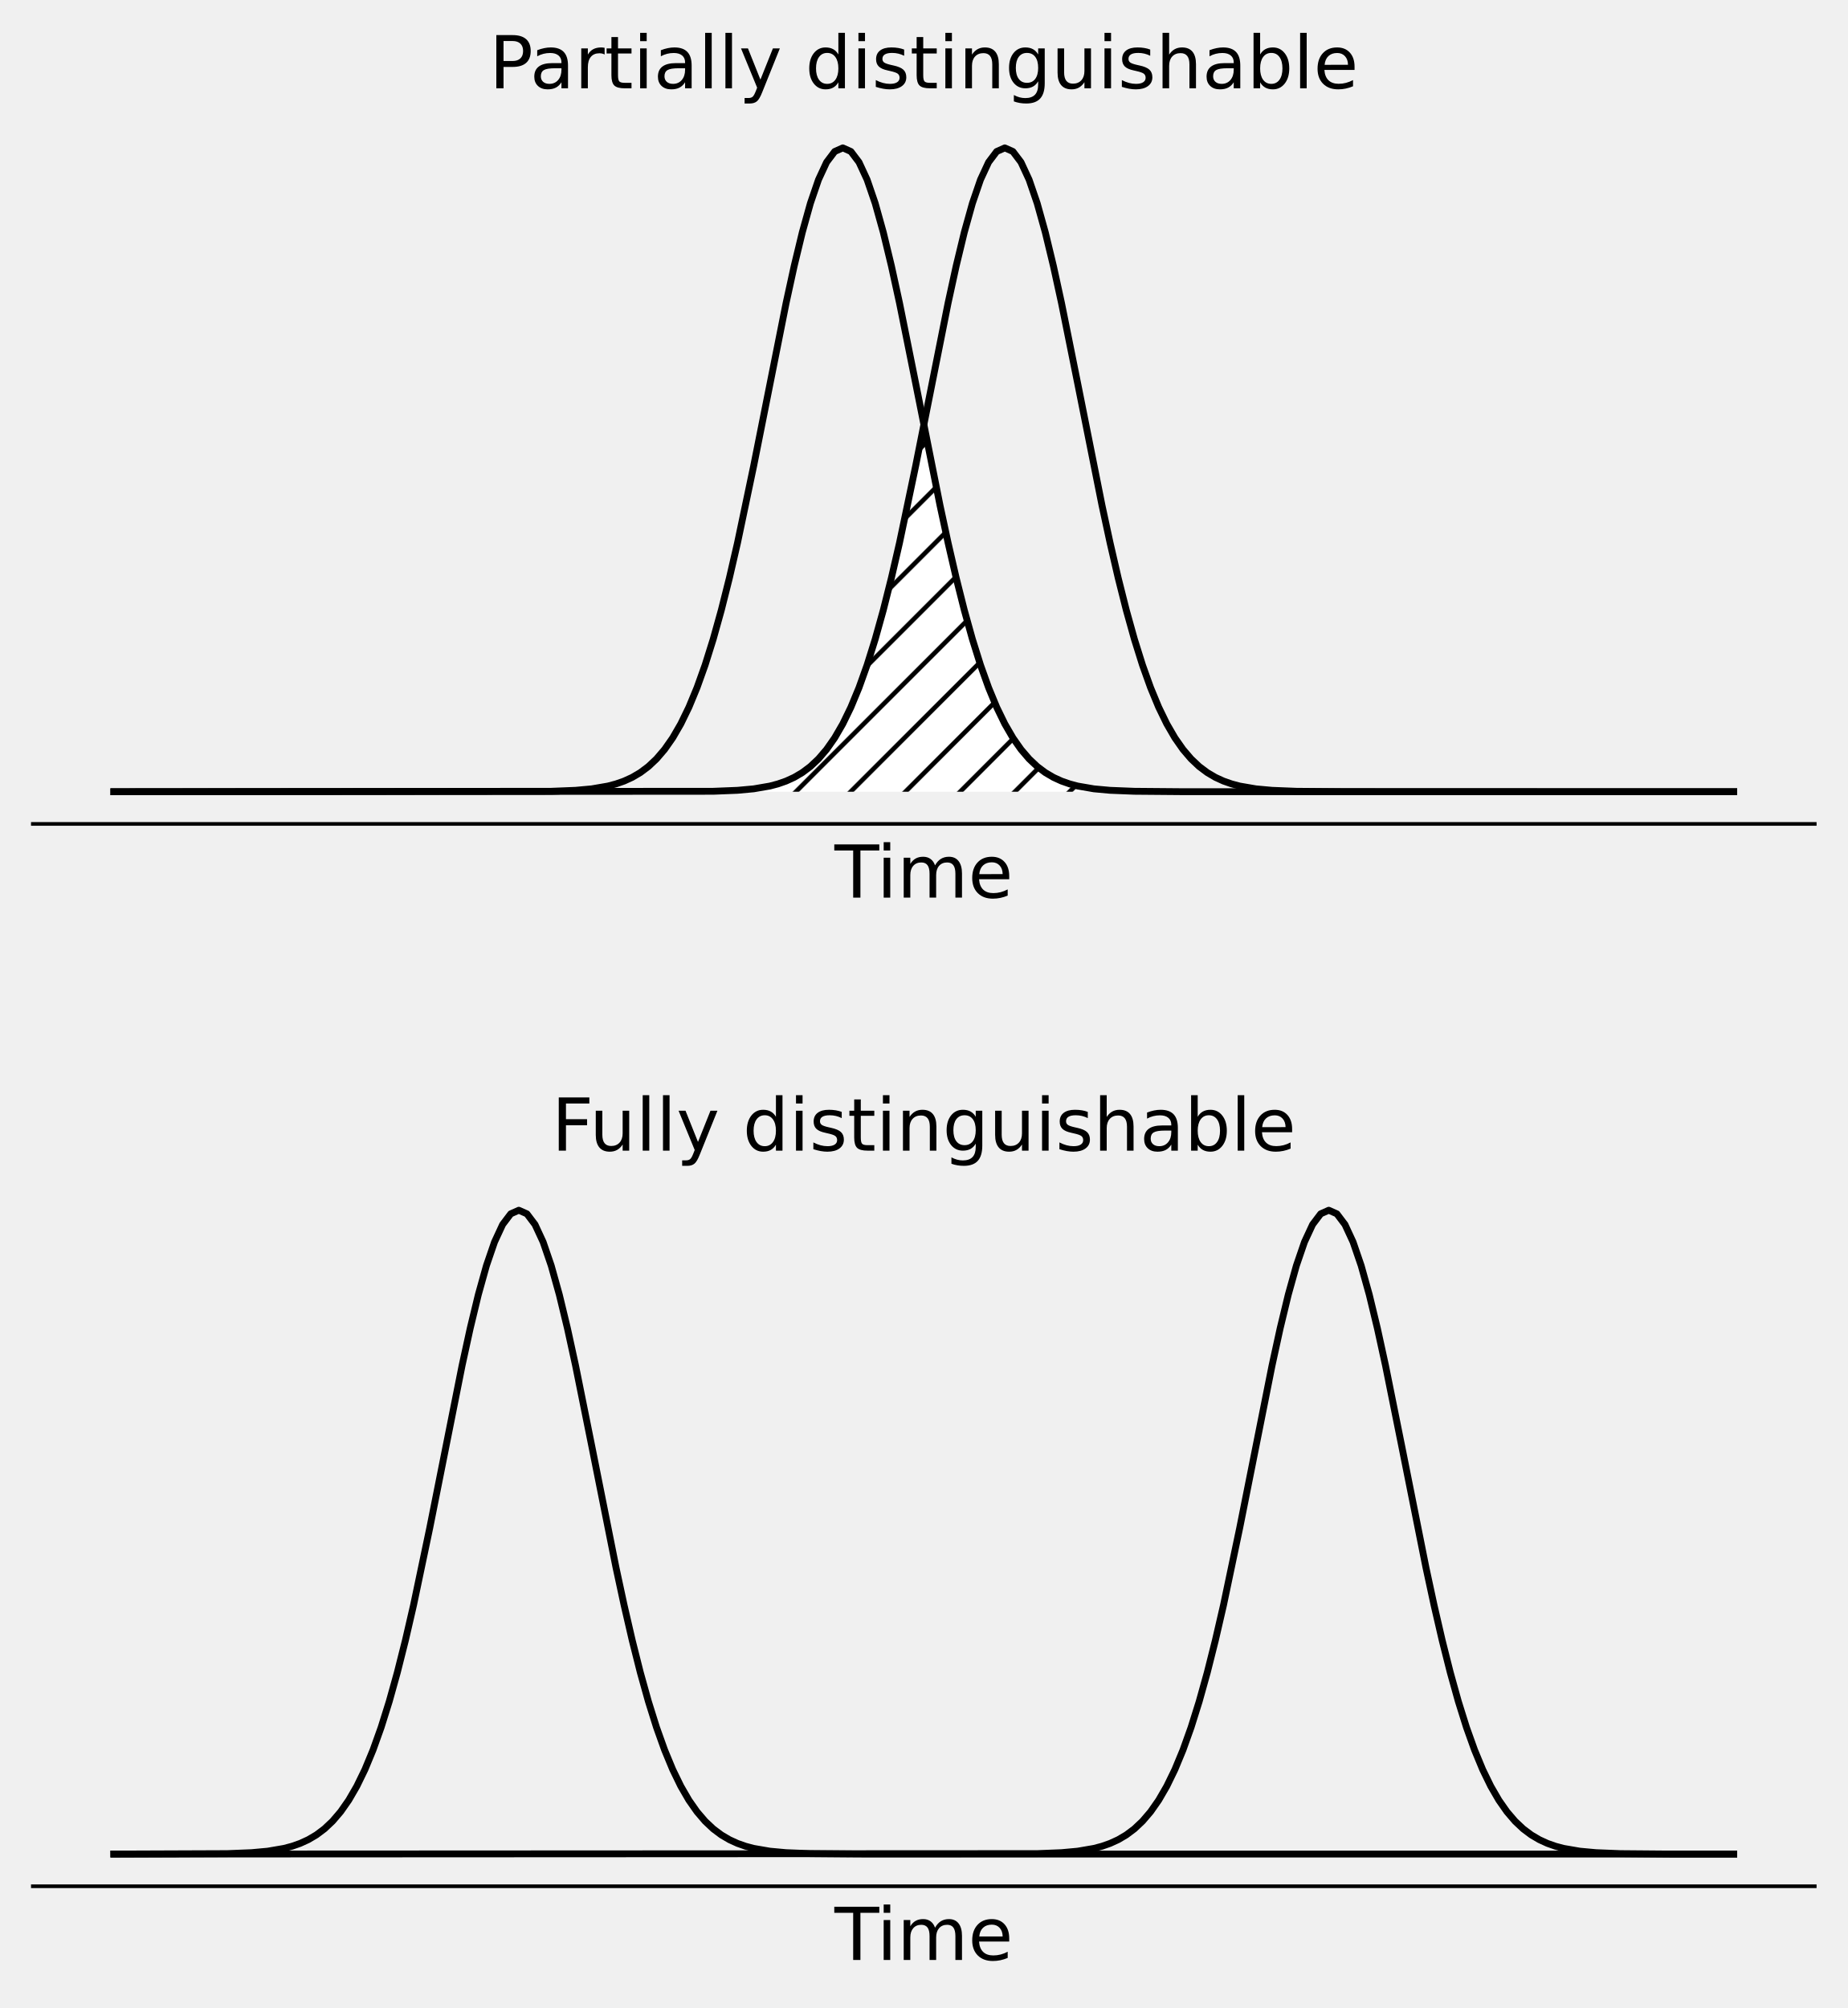
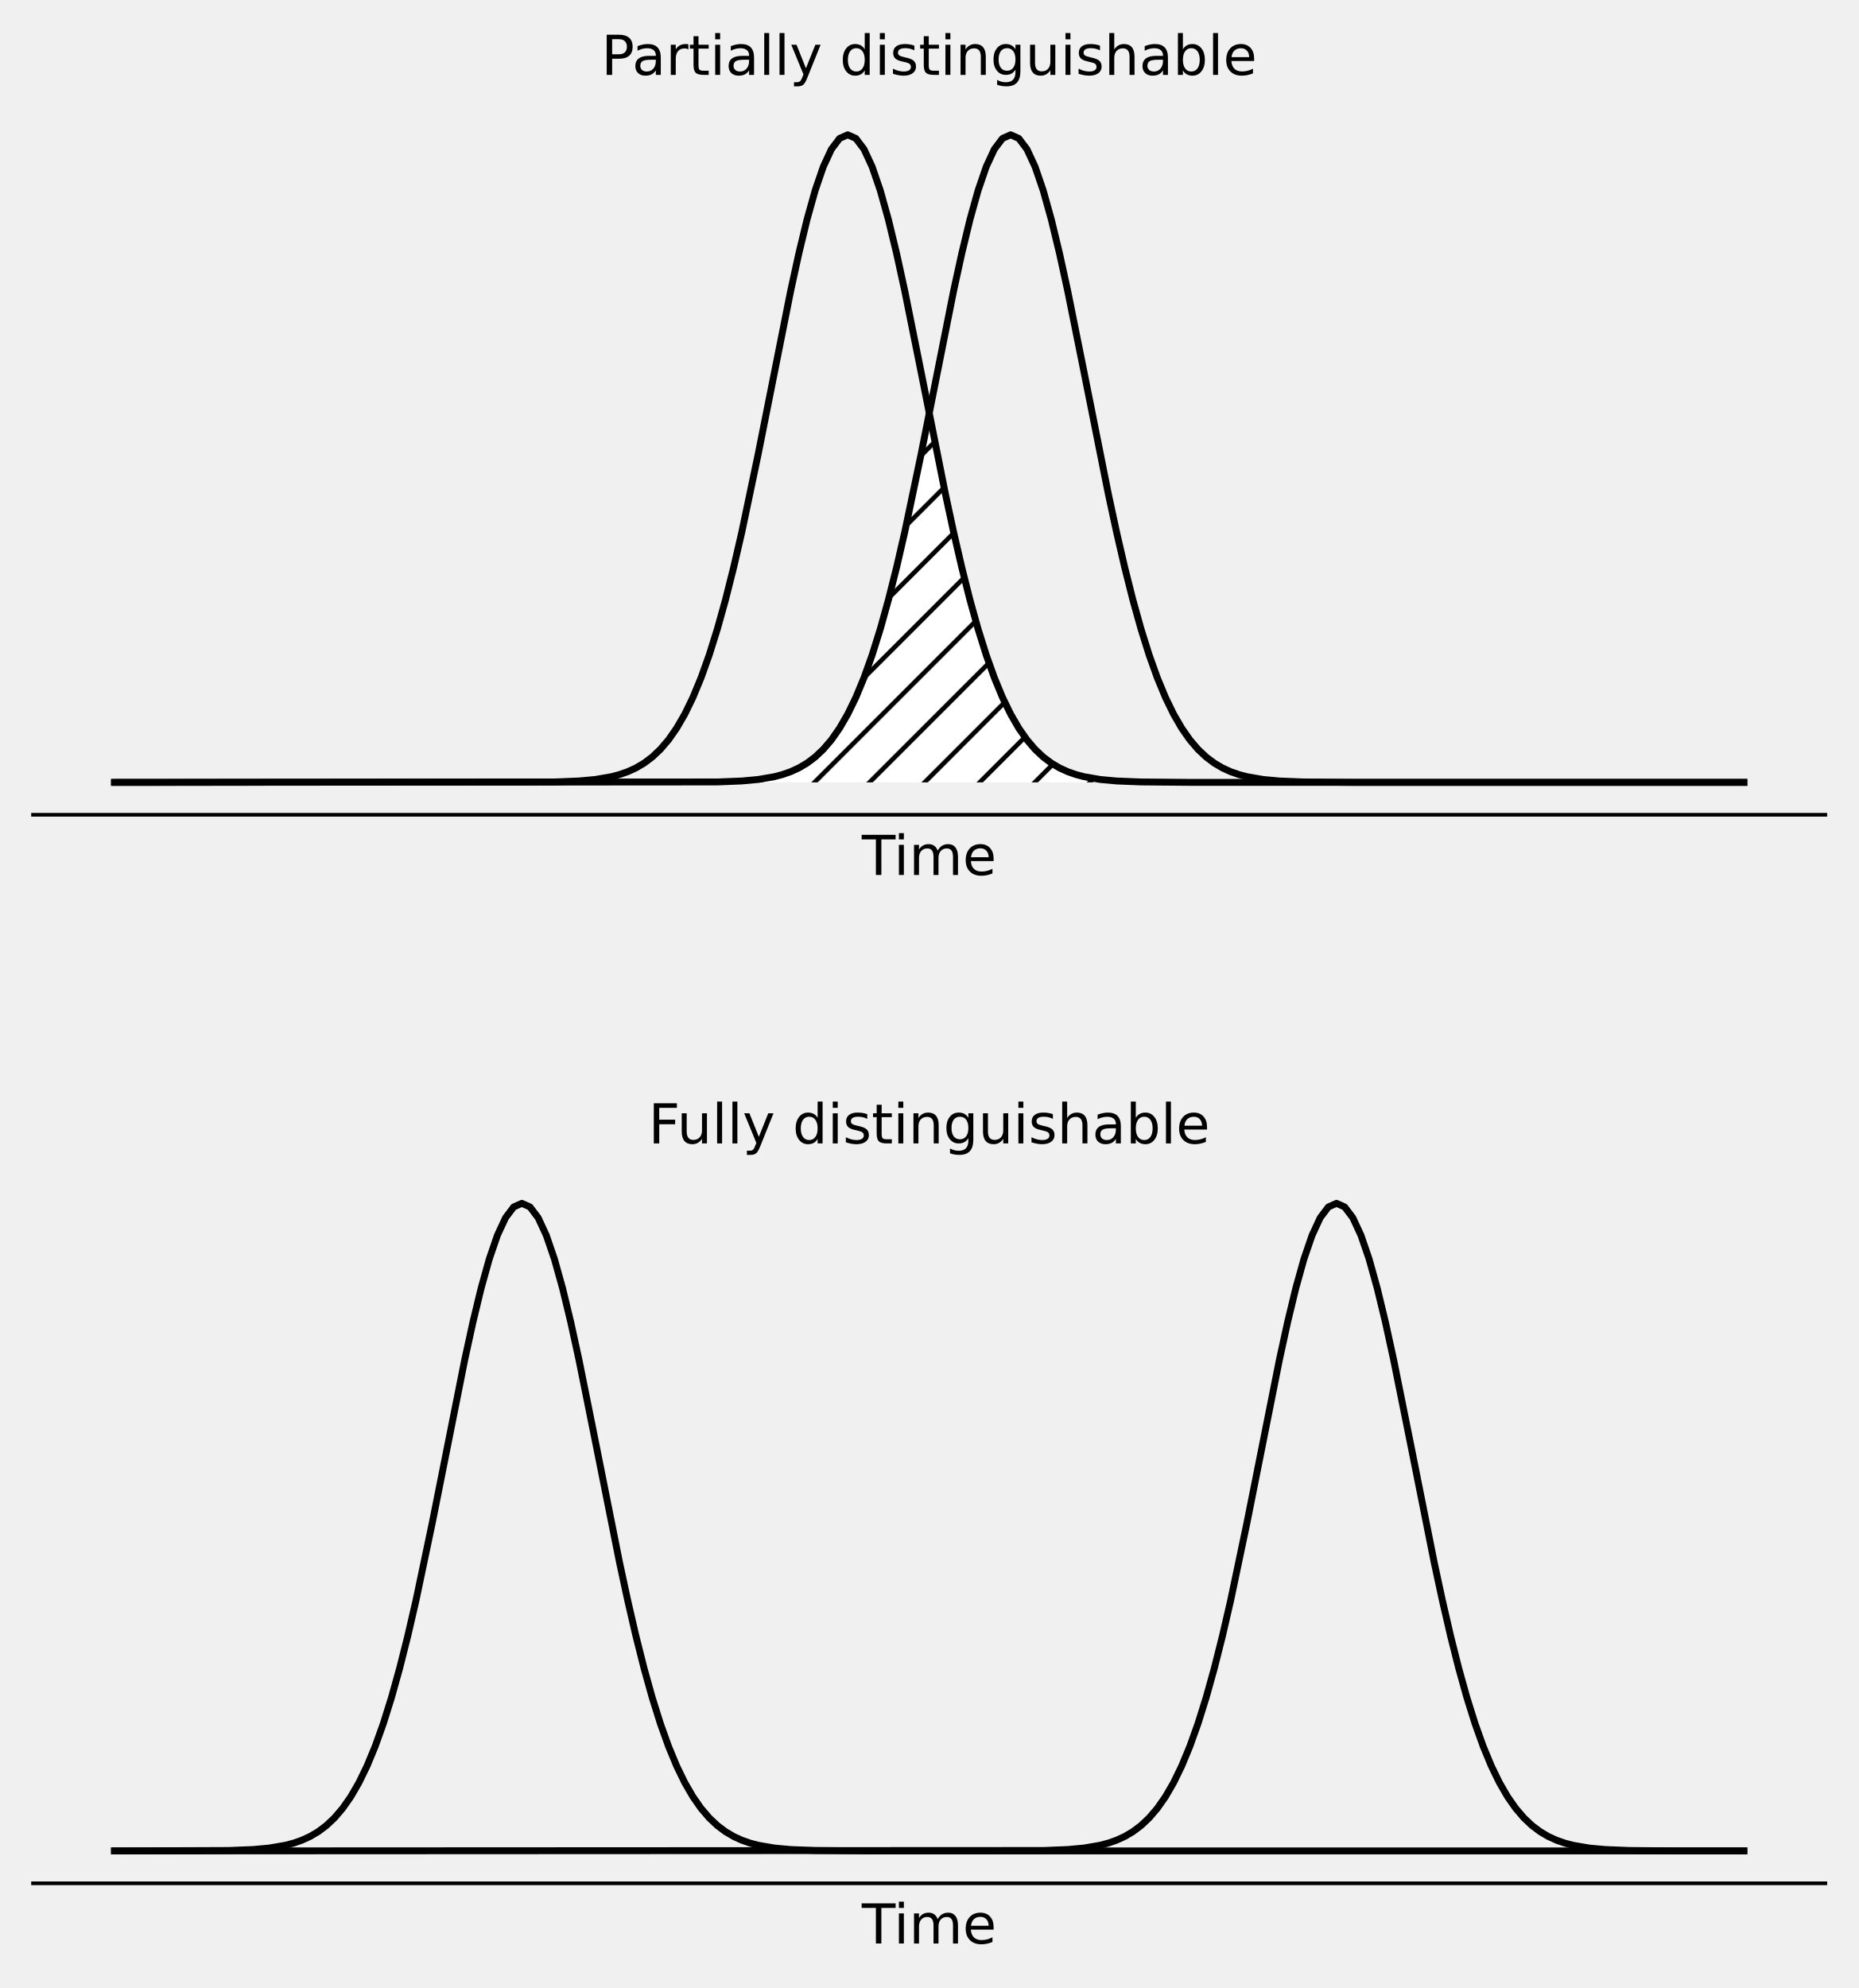
- <svg xmlns="http://www.w3.org/2000/svg" xmlns:xlink="http://www.w3.org/1999/xlink" width="405pt" height="440.123pt" viewBox="0 0 405 440.123" version="1.1">
+ <svg xmlns="http://www.w3.org/2000/svg" xmlns:xlink="http://www.w3.org/1999/xlink" width="405pt" height="433.212pt" viewBox="0 0 405 433.212" version="1.1">
  <defs>
    <style type="text/css">*{stroke-linejoin: round; stroke-linecap: butt}</style>
  </defs>
  <g id="figure_1">
    <g id="patch_1">
-       <path d="M 0 440.123  L 405 440.123  L 405 0  L 0 0  L 0 440.123  z " style="fill: none" />
+       <path d="M 0 433.212  L 405 433.212  L 405 0  L 0 0  L 0 433.212  z " style="fill: none" />
    </g>
    <g id="axes_1">
      <g id="patch_2">
-         <path d="M 7.2 180.589  L 397.8 180.589  L 397.8 25.358  L 7.2 25.358  L 7.2 180.589  z " style="fill: none" />
+         <path d="M 7.2 177.55  L 397.8 177.55  L 397.8 22.318  L 7.2 22.318  L 7.2 177.55  z " style="fill: none" />
      </g>
      <g id="PolyCollection_1">
-         <path d="M 24.955 173.534  L 24.955 173.534  L 26.73 173.534  L 28.505 173.534  L 30.281 173.534  L 32.056 173.534  L 33.832 173.534  L 35.607 173.534  L 37.383 173.534  L 39.158 173.534  L 40.934 173.534  L 42.709 173.534  L 44.485 173.534  L 46.26 173.534  L 48.035 173.534  L 49.811 173.534  L 51.586 173.534  L 53.362 173.534  L 55.137 173.534  L 56.913 173.534  L 58.688 173.534  L 60.464 173.534  L 62.239 173.534  L 64.015 173.534  L 65.79 173.534  L 67.565 173.534  L 69.341 173.534  L 71.116 173.534  L 72.892 173.534  L 74.667 173.534  L 76.443 173.534  L 78.218 173.534  L 79.994 173.534  L 81.769 173.534  L 83.545 173.534  L 85.32 173.534  L 87.095 173.534  L 88.871 173.534  L 90.646 173.534  L 92.422 173.534  L 94.197 173.534  L 95.973 173.534  L 97.748 173.534  L 99.524 173.534  L 101.299 173.534  L 103.075 173.534  L 104.85 173.534  L 106.625 173.534  L 108.401 173.534  L 110.176 173.534  L 111.952 173.534  L 113.727 173.534  L 115.503 173.534  L 117.278 173.533  L 119.054 173.533  L 120.829 173.533  L 122.605 173.533  L 124.38 173.533  L 126.155 173.533  L 127.931 173.533  L 129.706 173.533  L 131.482 173.533  L 133.257 173.533  L 135.033 173.533  L 136.808 173.533  L 138.584 173.533  L 140.359 173.532  L 142.135 173.531  L 143.91 173.529  L 145.685 173.527  L 147.461 173.522  L 149.236 173.516  L 151.012 173.506  L 152.787 173.492  L 154.563 173.47  L 156.338 173.437  L 158.114 173.39  L 159.889 173.322  L 161.665 173.225  L 163.44 173.089  L 165.215 172.9  L 166.991 172.64  L 168.766 172.289  L 170.542 171.818  L 172.317 171.196  L 174.093 170.384  L 175.868 169.338  L 177.644 168.007  L 179.419 166.334  L 181.195 164.26  L 182.97 161.723  L 184.745 158.66  L 186.521 155.011  L 188.296 150.726  L 190.072 145.763  L 191.847 140.098  L 193.623 133.729  L 195.398 126.676  L 197.174 118.991  L 198.949 110.755  L 200.725 102.084  L 202.5 93.126  L 204.275 102.084  L 206.051 110.755  L 207.826 118.991  L 209.602 126.676  L 211.377 133.729  L 213.153 140.098  L 214.928 145.763  L 216.704 150.726  L 218.479 155.011  L 220.255 158.66  L 222.03 161.723  L 223.805 164.26  L 225.581 166.334  L 227.356 168.007  L 229.132 169.338  L 230.907 170.384  L 232.683 171.196  L 234.458 171.818  L 236.234 172.289  L 238.009 172.64  L 239.785 172.9  L 241.56 173.089  L 243.335 173.225  L 245.111 173.322  L 246.886 173.39  L 248.662 173.437  L 250.437 173.47  L 252.213 173.492  L 253.988 173.506  L 255.764 173.516  L 257.539 173.522  L 259.315 173.527  L 261.09 173.529  L 262.865 173.531  L 264.641 173.532  L 266.416 173.533  L 268.192 173.533  L 269.967 173.533  L 271.743 173.533  L 273.518 173.533  L 275.294 173.533  L 277.069 173.533  L 278.845 173.533  L 280.62 173.533  L 282.395 173.533  L 284.171 173.533  L 285.946 173.533  L 287.722 173.533  L 289.497 173.534  L 291.273 173.534  L 293.048 173.534  L 294.824 173.534  L 296.599 173.534  L 298.375 173.534  L 300.15 173.534  L 301.925 173.534  L 303.701 173.534  L 305.476 173.534  L 307.252 173.534  L 309.027 173.534  L 310.803 173.534  L 312.578 173.534  L 314.354 173.534  L 316.129 173.534  L 317.905 173.534  L 319.68 173.534  L 321.455 173.534  L 323.231 173.534  L 325.006 173.534  L 326.782 173.534  L 328.557 173.534  L 330.333 173.534  L 332.108 173.534  L 333.884 173.534  L 335.659 173.534  L 337.435 173.534  L 339.21 173.534  L 340.985 173.534  L 342.761 173.534  L 344.536 173.534  L 346.312 173.534  L 348.087 173.534  L 349.863 173.534  L 351.638 173.534  L 353.414 173.534  L 355.189 173.534  L 356.965 173.534  L 358.74 173.534  L 360.515 173.534  L 362.291 173.534  L 364.066 173.534  L 365.842 173.534  L 367.617 173.534  L 369.393 173.534  L 371.168 173.534  L 372.944 173.534  L 374.719 173.534  L 376.495 173.534  L 378.27 173.534  L 380.045 173.534  L 380.045 173.534  L 380.045 173.534  L 378.27 173.534  L 376.495 173.534  L 374.719 173.534  L 372.944 173.534  L 371.168 173.534  L 369.393 173.534  L 367.617 173.534  L 365.842 173.534  L 364.066 173.534  L 362.291 173.534  L 360.515 173.534  L 358.74 173.534  L 356.965 173.534  L 355.189 173.534  L 353.414 173.534  L 351.638 173.534  L 349.863 173.534  L 348.087 173.534  L 346.312 173.534  L 344.536 173.534  L 342.761 173.534  L 340.985 173.534  L 339.21 173.534  L 337.435 173.534  L 335.659 173.534  L 333.884 173.534  L 332.108 173.534  L 330.333 173.534  L 328.557 173.534  L 326.782 173.534  L 325.006 173.534  L 323.231 173.534  L 321.455 173.534  L 319.68 173.534  L 317.905 173.534  L 316.129 173.534  L 314.354 173.534  L 312.578 173.534  L 310.803 173.534  L 309.027 173.534  L 307.252 173.534  L 305.476 173.534  L 303.701 173.534  L 301.925 173.534  L 300.15 173.534  L 298.375 173.534  L 296.599 173.534  L 294.824 173.534  L 293.048 173.534  L 291.273 173.534  L 289.497 173.534  L 287.722 173.534  L 285.946 173.534  L 284.171 173.534  L 282.395 173.534  L 280.62 173.534  L 278.845 173.534  L 277.069 173.534  L 275.294 173.534  L 273.518 173.534  L 271.743 173.534  L 269.967 173.534  L 268.192 173.534  L 266.416 173.534  L 264.641 173.534  L 262.865 173.534  L 261.09 173.534  L 259.315 173.534  L 257.539 173.534  L 255.764 173.534  L 253.988 173.534  L 252.213 173.534  L 250.437 173.534  L 248.662 173.534  L 246.886 173.534  L 245.111 173.534  L 243.335 173.534  L 241.56 173.534  L 239.785 173.534  L 238.009 173.534  L 236.234 173.534  L 234.458 173.534  L 232.683 173.534  L 230.907 173.534  L 229.132 173.534  L 227.356 173.534  L 225.581 173.534  L 223.805 173.534  L 222.03 173.534  L 220.255 173.534  L 218.479 173.534  L 216.704 173.534  L 214.928 173.534  L 213.153 173.534  L 211.377 173.534  L 209.602 173.534  L 207.826 173.534  L 206.051 173.534  L 204.275 173.534  L 202.5 173.534  L 200.725 173.534  L 198.949 173.534  L 197.174 173.534  L 195.398 173.534  L 193.623 173.534  L 191.847 173.534  L 190.072 173.534  L 188.296 173.534  L 186.521 173.534  L 184.745 173.534  L 182.97 173.534  L 181.195 173.534  L 179.419 173.534  L 177.644 173.534  L 175.868 173.534  L 174.093 173.534  L 172.317 173.534  L 170.542 173.534  L 168.766 173.534  L 166.991 173.534  L 165.215 173.534  L 163.44 173.534  L 161.665 173.534  L 159.889 173.534  L 158.114 173.534  L 156.338 173.534  L 154.563 173.534  L 152.787 173.534  L 151.012 173.534  L 149.236 173.534  L 147.461 173.534  L 145.685 173.534  L 143.91 173.534  L 142.135 173.534  L 140.359 173.534  L 138.584 173.534  L 136.808 173.534  L 135.033 173.534  L 133.257 173.534  L 131.482 173.534  L 129.706 173.534  L 127.931 173.534  L 126.155 173.534  L 124.38 173.534  L 122.605 173.534  L 120.829 173.534  L 119.054 173.534  L 117.278 173.534  L 115.503 173.534  L 113.727 173.534  L 111.952 173.534  L 110.176 173.534  L 108.401 173.534  L 106.625 173.534  L 104.85 173.534  L 103.075 173.534  L 101.299 173.534  L 99.524 173.534  L 97.748 173.534  L 95.973 173.534  L 94.197 173.534  L 92.422 173.534  L 90.646 173.534  L 88.871 173.534  L 87.095 173.534  L 85.32 173.534  L 83.545 173.534  L 81.769 173.534  L 79.994 173.534  L 78.218 173.534  L 76.443 173.534  L 74.667 173.534  L 72.892 173.534  L 71.116 173.534  L 69.341 173.534  L 67.565 173.534  L 65.79 173.534  L 64.015 173.534  L 62.239 173.534  L 60.464 173.534  L 58.688 173.534  L 56.913 173.534  L 55.137 173.534  L 53.362 173.534  L 51.586 173.534  L 49.811 173.534  L 48.035 173.534  L 46.26 173.534  L 44.485 173.534  L 42.709 173.534  L 40.934 173.534  L 39.158 173.534  L 37.383 173.534  L 35.607 173.534  L 33.832 173.534  L 32.056 173.534  L 30.281 173.534  L 28.505 173.534  L 26.73 173.534  L 24.955 173.534  z " clip-path="url(#p51d676527a)" style="fill: url(#ha48cdc6672)" />
+         <path d="M 24.955 170.494  L 24.955 170.494  L 26.73 170.494  L 28.505 170.494  L 30.281 170.494  L 32.056 170.494  L 33.832 170.494  L 35.607 170.494  L 37.383 170.494  L 39.158 170.494  L 40.934 170.494  L 42.709 170.494  L 44.485 170.494  L 46.26 170.494  L 48.035 170.494  L 49.811 170.494  L 51.586 170.494  L 53.362 170.494  L 55.137 170.494  L 56.913 170.494  L 58.688 170.494  L 60.464 170.494  L 62.239 170.494  L 64.015 170.494  L 65.79 170.494  L 67.565 170.494  L 69.341 170.494  L 71.116 170.494  L 72.892 170.494  L 74.667 170.494  L 76.443 170.494  L 78.218 170.494  L 79.994 170.494  L 81.769 170.494  L 83.545 170.494  L 85.32 170.494  L 87.095 170.494  L 88.871 170.494  L 90.646 170.494  L 92.422 170.494  L 94.197 170.494  L 95.973 170.494  L 97.748 170.494  L 99.524 170.494  L 101.299 170.494  L 103.075 170.494  L 104.85 170.494  L 106.625 170.494  L 108.401 170.494  L 110.176 170.494  L 111.952 170.494  L 113.727 170.494  L 115.503 170.494  L 117.278 170.494  L 119.054 170.494  L 120.829 170.494  L 122.605 170.494  L 124.38 170.494  L 126.155 170.494  L 127.931 170.494  L 129.706 170.494  L 131.482 170.494  L 133.257 170.494  L 135.033 170.494  L 136.808 170.494  L 138.584 170.493  L 140.359 170.493  L 142.135 170.491  L 143.91 170.49  L 145.685 170.487  L 147.461 170.483  L 149.236 170.477  L 151.012 170.467  L 152.787 170.452  L 154.563 170.43  L 156.338 170.398  L 158.114 170.351  L 159.889 170.282  L 161.665 170.186  L 163.44 170.049  L 165.215 169.86  L 166.991 169.601  L 168.766 169.249  L 170.542 168.779  L 172.317 168.157  L 174.093 167.345  L 175.868 166.299  L 177.644 164.967  L 179.419 163.295  L 181.195 161.221  L 182.97 158.684  L 184.745 155.62  L 186.521 151.972  L 188.296 147.686  L 190.072 142.723  L 191.847 137.059  L 193.623 130.689  L 195.398 123.637  L 197.174 115.951  L 198.949 107.716  L 200.725 99.045  L 202.5 90.086  L 204.275 99.045  L 206.051 107.716  L 207.826 115.951  L 209.602 123.637  L 211.377 130.689  L 213.153 137.059  L 214.928 142.723  L 216.704 147.686  L 218.479 151.972  L 220.255 155.62  L 222.03 158.684  L 223.805 161.221  L 225.581 163.295  L 227.356 164.967  L 229.132 166.299  L 230.907 167.345  L 232.683 168.157  L 234.458 168.779  L 236.234 169.249  L 238.009 169.601  L 239.785 169.86  L 241.56 170.049  L 243.335 170.186  L 245.111 170.282  L 246.886 170.351  L 248.662 170.398  L 250.437 170.43  L 252.213 170.452  L 253.988 170.467  L 255.764 170.477  L 257.539 170.483  L 259.315 170.487  L 261.09 170.49  L 262.865 170.491  L 264.641 170.493  L 266.416 170.493  L 268.192 170.494  L 269.967 170.494  L 271.743 170.494  L 273.518 170.494  L 275.294 170.494  L 277.069 170.494  L 278.845 170.494  L 280.62 170.494  L 282.395 170.494  L 284.171 170.494  L 285.946 170.494  L 287.722 170.494  L 289.497 170.494  L 291.273 170.494  L 293.048 170.494  L 294.824 170.494  L 296.599 170.494  L 298.375 170.494  L 300.15 170.494  L 301.925 170.494  L 303.701 170.494  L 305.476 170.494  L 307.252 170.494  L 309.027 170.494  L 310.803 170.494  L 312.578 170.494  L 314.354 170.494  L 316.129 170.494  L 317.905 170.494  L 319.68 170.494  L 321.455 170.494  L 323.231 170.494  L 325.006 170.494  L 326.782 170.494  L 328.557 170.494  L 330.333 170.494  L 332.108 170.494  L 333.884 170.494  L 335.659 170.494  L 337.435 170.494  L 339.21 170.494  L 340.985 170.494  L 342.761 170.494  L 344.536 170.494  L 346.312 170.494  L 348.087 170.494  L 349.863 170.494  L 351.638 170.494  L 353.414 170.494  L 355.189 170.494  L 356.965 170.494  L 358.74 170.494  L 360.515 170.494  L 362.291 170.494  L 364.066 170.494  L 365.842 170.494  L 367.617 170.494  L 369.393 170.494  L 371.168 170.494  L 372.944 170.494  L 374.719 170.494  L 376.495 170.494  L 378.27 170.494  L 380.045 170.494  L 380.045 170.494  L 380.045 170.494  L 378.27 170.494  L 376.495 170.494  L 374.719 170.494  L 372.944 170.494  L 371.168 170.494  L 369.393 170.494  L 367.617 170.494  L 365.842 170.494  L 364.066 170.494  L 362.291 170.494  L 360.515 170.494  L 358.74 170.494  L 356.965 170.494  L 355.189 170.494  L 353.414 170.494  L 351.638 170.494  L 349.863 170.494  L 348.087 170.494  L 346.312 170.494  L 344.536 170.494  L 342.761 170.494  L 340.985 170.494  L 339.21 170.494  L 337.435 170.494  L 335.659 170.494  L 333.884 170.494  L 332.108 170.494  L 330.333 170.494  L 328.557 170.494  L 326.782 170.494  L 325.006 170.494  L 323.231 170.494  L 321.455 170.494  L 319.68 170.494  L 317.905 170.494  L 316.129 170.494  L 314.354 170.494  L 312.578 170.494  L 310.803 170.494  L 309.027 170.494  L 307.252 170.494  L 305.476 170.494  L 303.701 170.494  L 301.925 170.494  L 300.15 170.494  L 298.375 170.494  L 296.599 170.494  L 294.824 170.494  L 293.048 170.494  L 291.273 170.494  L 289.497 170.494  L 287.722 170.494  L 285.946 170.494  L 284.171 170.494  L 282.395 170.494  L 280.62 170.494  L 278.845 170.494  L 277.069 170.494  L 275.294 170.494  L 273.518 170.494  L 271.743 170.494  L 269.967 170.494  L 268.192 170.494  L 266.416 170.494  L 264.641 170.494  L 262.865 170.494  L 261.09 170.494  L 259.315 170.494  L 257.539 170.494  L 255.764 170.494  L 253.988 170.494  L 252.213 170.494  L 250.437 170.494  L 248.662 170.494  L 246.886 170.494  L 245.111 170.494  L 243.335 170.494  L 241.56 170.494  L 239.785 170.494  L 238.009 170.494  L 236.234 170.494  L 234.458 170.494  L 232.683 170.494  L 230.907 170.494  L 229.132 170.494  L 227.356 170.494  L 225.581 170.494  L 223.805 170.494  L 222.03 170.494  L 220.255 170.494  L 218.479 170.494  L 216.704 170.494  L 214.928 170.494  L 213.153 170.494  L 211.377 170.494  L 209.602 170.494  L 207.826 170.494  L 206.051 170.494  L 204.275 170.494  L 202.5 170.494  L 200.725 170.494  L 198.949 170.494  L 197.174 170.494  L 195.398 170.494  L 193.623 170.494  L 191.847 170.494  L 190.072 170.494  L 188.296 170.494  L 186.521 170.494  L 184.745 170.494  L 182.97 170.494  L 181.195 170.494  L 179.419 170.494  L 177.644 170.494  L 175.868 170.494  L 174.093 170.494  L 172.317 170.494  L 170.542 170.494  L 168.766 170.494  L 166.991 170.494  L 165.215 170.494  L 163.44 170.494  L 161.665 170.494  L 159.889 170.494  L 158.114 170.494  L 156.338 170.494  L 154.563 170.494  L 152.787 170.494  L 151.012 170.494  L 149.236 170.494  L 147.461 170.494  L 145.685 170.494  L 143.91 170.494  L 142.135 170.494  L 140.359 170.494  L 138.584 170.494  L 136.808 170.494  L 135.033 170.494  L 133.257 170.494  L 131.482 170.494  L 129.706 170.494  L 127.931 170.494  L 126.155 170.494  L 124.38 170.494  L 122.605 170.494  L 120.829 170.494  L 119.054 170.494  L 117.278 170.494  L 115.503 170.494  L 113.727 170.494  L 111.952 170.494  L 110.176 170.494  L 108.401 170.494  L 106.625 170.494  L 104.85 170.494  L 103.075 170.494  L 101.299 170.494  L 99.524 170.494  L 97.748 170.494  L 95.973 170.494  L 94.197 170.494  L 92.422 170.494  L 90.646 170.494  L 88.871 170.494  L 87.095 170.494  L 85.32 170.494  L 83.545 170.494  L 81.769 170.494  L 79.994 170.494  L 78.218 170.494  L 76.443 170.494  L 74.667 170.494  L 72.892 170.494  L 71.116 170.494  L 69.341 170.494  L 67.565 170.494  L 65.79 170.494  L 64.015 170.494  L 62.239 170.494  L 60.464 170.494  L 58.688 170.494  L 56.913 170.494  L 55.137 170.494  L 53.362 170.494  L 51.586 170.494  L 49.811 170.494  L 48.035 170.494  L 46.26 170.494  L 44.485 170.494  L 42.709 170.494  L 40.934 170.494  L 39.158 170.494  L 37.383 170.494  L 35.607 170.494  L 33.832 170.494  L 32.056 170.494  L 30.281 170.494  L 28.505 170.494  L 26.73 170.494  L 24.955 170.494  z " clip-path="url(#p3ba79308da)" style="fill: url(#h919279c073)" />
      </g>
      <g id="matplotlib.axis_1">
        <g id="text_1">
-           <g transform="translate(182.9263 196.747) scale(0.16 -0.16)">
+           <g transform="translate(187.8197 190.6683) scale(0.12 -0.12)">
            <defs>
              <path id="DejaVuSans-54" d="M -19 4666  L 3928 4666  L 3928 4134  L 2272 4134  L 2272 0  L 1638 0  L 1638 4134  L -19 4134  L -19 4666  z " transform="scale(0.015625)" />
              <path id="DejaVuSans-69" d="M 603 3500  L 1178 3500  L 1178 0  L 603 0  L 603 3500  z M 603 4863  L 1178 4863  L 1178 4134  L 603 4134  L 603 4863  z " transform="scale(0.015625)" />
              <path id="DejaVuSans-6d" d="M 3328 2828  Q 3544 3216 3844 3400  Q 4144 3584 4550 3584  Q 5097 3584 5394 3201  Q 5691 2819 5691 2113  L 5691 0  L 5113 0  L 5113 2094  Q 5113 2597 4934 2840  Q 4756 3084 4391 3084  Q 3944 3084 3684 2787  Q 3425 2491 3425 1978  L 3425 0  L 2847 0  L 2847 2094  Q 2847 2600 2669 2842  Q 2491 3084 2119 3084  Q 1678 3084 1418 2786  Q 1159 2488 1159 1978  L 1159 0  L 581 0  L 581 3500  L 1159 3500  L 1159 2956  Q 1356 3278 1631 3431  Q 1906 3584 2284 3584  Q 2666 3584 2933 3390  Q 3200 3197 3328 2828  z " transform="scale(0.015625)" />
              <path id="DejaVuSans-65" d="M 3597 1894  L 3597 1613  L 953 1613  Q 991 1019 1311 708  Q 1631 397 2203 397  Q 2534 397 2845 478  Q 3156 559 3463 722  L 3463 178  Q 3153 47 2828 -22  Q 2503 -91 2169 -91  Q 1331 -91 842 396  Q 353 884 353 1716  Q 353 2575 817 3079  Q 1281 3584 2069 3584  Q 2775 3584 3186 3129  Q 3597 2675 3597 1894  z M 3022 2063  Q 3016 2534 2758 2815  Q 2500 3097 2075 3097  Q 1594 3097 1305 2825  Q 1016 2553 972 2059  L 3022 2063  z " transform="scale(0.015625)" />
            </defs>
            <use xlink:href="#DejaVuSans-54" />
            <use xlink:href="#DejaVuSans-69" x="57.959" />
            <use xlink:href="#DejaVuSans-6d" x="85.742" />
            <use xlink:href="#DejaVuSans-65" x="183.154" />
          </g>
        </g>
      </g>
      <g id="matplotlib.axis_2" />
      <g id="line2d_1">
-         <path d="M 24.955 173.534  L 120.829 173.437  L 126.155 173.225  L 129.706 172.9  L 133.257 172.289  L 135.033 171.818  L 136.808 171.196  L 138.584 170.384  L 140.359 169.338  L 142.135 168.007  L 143.91 166.334  L 145.685 164.26  L 147.461 161.723  L 149.236 158.66  L 151.012 155.011  L 152.787 150.726  L 154.563 145.763  L 156.338 140.098  L 158.114 133.729  L 159.889 126.676  L 161.665 118.991  L 165.215 102.084  L 172.317 66.41  L 174.093 58.283  L 175.868 50.926  L 177.644 44.56  L 179.419 39.38  L 181.195 35.553  L 182.97 33.205  L 184.745 32.413  L 186.521 33.205  L 188.296 35.553  L 190.072 39.38  L 191.847 44.56  L 193.623 50.926  L 195.398 58.283  L 197.174 66.41  L 200.725 84.056  L 206.051 110.755  L 207.826 118.991  L 209.602 126.676  L 211.377 133.729  L 213.153 140.098  L 214.928 145.763  L 216.704 150.726  L 218.479 155.011  L 220.255 158.66  L 222.03 161.723  L 223.805 164.26  L 225.581 166.334  L 227.356 168.007  L 229.132 169.338  L 230.907 170.384  L 232.683 171.196  L 234.458 171.818  L 236.234 172.289  L 239.785 172.9  L 243.335 173.225  L 248.662 173.437  L 259.315 173.527  L 337.435 173.534  L 380.045 173.534  L 380.045 173.534  " clip-path="url(#p51d676527a)" style="fill: none; stroke: #000000; stroke-width: 1.5; stroke-linecap: square" />
+         <path d="M 24.955 170.494  L 120.829 170.398  L 126.155 170.186  L 129.706 169.86  L 133.257 169.249  L 135.033 168.779  L 136.808 168.157  L 138.584 167.345  L 140.359 166.299  L 142.135 164.967  L 143.91 163.295  L 145.685 161.221  L 147.461 158.684  L 149.236 155.62  L 151.012 151.972  L 152.787 147.686  L 154.563 142.723  L 156.338 137.059  L 158.114 130.689  L 159.889 123.637  L 161.665 115.951  L 165.215 99.045  L 172.317 63.37  L 174.093 55.243  L 175.868 47.887  L 177.644 41.52  L 179.419 36.341  L 181.195 32.514  L 182.97 30.166  L 184.745 29.374  L 186.521 30.166  L 188.296 32.514  L 190.072 36.341  L 191.847 41.52  L 193.623 47.887  L 195.398 55.243  L 197.174 63.37  L 200.725 81.017  L 206.051 107.716  L 207.826 115.951  L 209.602 123.637  L 211.377 130.689  L 213.153 137.059  L 214.928 142.723  L 216.704 147.686  L 218.479 151.972  L 220.255 155.62  L 222.03 158.684  L 223.805 161.221  L 225.581 163.295  L 227.356 164.967  L 229.132 166.299  L 230.907 167.345  L 232.683 168.157  L 234.458 168.779  L 236.234 169.249  L 239.785 169.86  L 243.335 170.186  L 248.662 170.398  L 259.315 170.487  L 337.435 170.494  L 380.045 170.494  L 380.045 170.494  " clip-path="url(#p3ba79308da)" style="fill: none; stroke: #000000; stroke-width: 1.5; stroke-linecap: square" />
      </g>
      <g id="line2d_2">
-         <path d="M 24.955 173.534  L 156.338 173.437  L 161.665 173.225  L 165.215 172.9  L 168.766 172.289  L 170.542 171.818  L 172.317 171.196  L 174.093 170.384  L 175.868 169.338  L 177.644 168.007  L 179.419 166.334  L 181.195 164.26  L 182.97 161.723  L 184.745 158.66  L 186.521 155.011  L 188.296 150.726  L 190.072 145.763  L 191.847 140.098  L 193.623 133.729  L 195.398 126.676  L 197.174 118.991  L 200.725 102.084  L 207.826 66.41  L 209.602 58.283  L 211.377 50.926  L 213.153 44.56  L 214.928 39.38  L 216.704 35.553  L 218.479 33.205  L 220.255 32.413  L 222.03 33.205  L 223.805 35.553  L 225.581 39.38  L 227.356 44.56  L 229.132 50.926  L 230.907 58.283  L 232.683 66.41  L 236.234 84.056  L 241.56 110.755  L 243.335 118.991  L 245.111 126.676  L 246.886 133.729  L 248.662 140.098  L 250.437 145.763  L 252.213 150.726  L 253.988 155.011  L 255.764 158.66  L 257.539 161.723  L 259.315 164.26  L 261.09 166.334  L 262.865 168.007  L 264.641 169.338  L 266.416 170.384  L 268.192 171.196  L 269.967 171.818  L 271.743 172.289  L 275.294 172.9  L 278.845 173.225  L 284.171 173.437  L 294.824 173.527  L 372.944 173.534  L 380.045 173.534  L 380.045 173.534  " clip-path="url(#p51d676527a)" style="fill: none; stroke: #000000; stroke-width: 1.5; stroke-linecap: square" />
+         <path d="M 24.955 170.494  L 156.338 170.398  L 161.665 170.186  L 165.215 169.86  L 168.766 169.249  L 170.542 168.779  L 172.317 168.157  L 174.093 167.345  L 175.868 166.299  L 177.644 164.967  L 179.419 163.295  L 181.195 161.221  L 182.97 158.684  L 184.745 155.62  L 186.521 151.972  L 188.296 147.686  L 190.072 142.723  L 191.847 137.059  L 193.623 130.689  L 195.398 123.637  L 197.174 115.951  L 200.725 99.045  L 207.826 63.37  L 209.602 55.243  L 211.377 47.887  L 213.153 41.52  L 214.928 36.341  L 216.704 32.514  L 218.479 30.166  L 220.255 29.374  L 222.03 30.166  L 223.805 32.514  L 225.581 36.341  L 227.356 41.52  L 229.132 47.887  L 230.907 55.243  L 232.683 63.37  L 236.234 81.017  L 241.56 107.716  L 243.335 115.951  L 245.111 123.637  L 246.886 130.689  L 248.662 137.059  L 250.437 142.723  L 252.213 147.686  L 253.988 151.972  L 255.764 155.62  L 257.539 158.684  L 259.315 161.221  L 261.09 163.295  L 262.865 164.967  L 264.641 166.299  L 266.416 167.345  L 268.192 168.157  L 269.967 168.779  L 271.743 169.249  L 275.294 169.86  L 278.845 170.186  L 284.171 170.398  L 294.824 170.487  L 372.944 170.494  L 380.045 170.494  L 380.045 170.494  " clip-path="url(#p3ba79308da)" style="fill: none; stroke: #000000; stroke-width: 1.5; stroke-linecap: square" />
      </g>
      <g id="patch_3">
-         <path d="M 7.2 180.589  L 397.8 180.589  " style="fill: none; stroke: #000000; stroke-width: 0.8; stroke-linejoin: miter; stroke-linecap: square" />
+         <path d="M 7.2 177.55  L 397.8 177.55  " style="fill: none; stroke: #000000; stroke-width: 0.8; stroke-linejoin: miter; stroke-linecap: square" />
      </g>
      <g id="text_2">
-         <g transform="translate(107.2288 19.3575) scale(0.16 -0.16)">
+         <g transform="translate(131.0466 16.31812) scale(0.12 -0.12)">
          <defs>
            <path id="DejaVuSans-50" d="M 1259 4147  L 1259 2394  L 2053 2394  Q 2494 2394 2734 2622  Q 2975 2850 2975 3272  Q 2975 3691 2734 3919  Q 2494 4147 2053 4147  L 1259 4147  z M 628 4666  L 2053 4666  Q 2838 4666 3239 4311  Q 3641 3956 3641 3272  Q 3641 2581 3239 2228  Q 2838 1875 2053 1875  L 1259 1875  L 1259 0  L 628 0  L 628 4666  z " transform="scale(0.015625)" />
            <path id="DejaVuSans-61" d="M 2194 1759  Q 1497 1759 1228 1600  Q 959 1441 959 1056  Q 959 750 1161 570  Q 1363 391 1709 391  Q 2188 391 2477 730  Q 2766 1069 2766 1631  L 2766 1759  L 2194 1759  z M 3341 1997  L 3341 0  L 2766 0  L 2766 531  Q 2569 213 2275 61  Q 1981 -91 1556 -91  Q 1019 -91 701 211  Q 384 513 384 1019  Q 384 1609 779 1909  Q 1175 2209 1959 2209  L 2766 2209  L 2766 2266  Q 2766 2663 2505 2880  Q 2244 3097 1772 3097  Q 1472 3097 1187 3025  Q 903 2953 641 2809  L 641 3341  Q 956 3463 1253 3523  Q 1550 3584 1831 3584  Q 2591 3584 2966 3190  Q 3341 2797 3341 1997  z " transform="scale(0.015625)" />
            <path id="DejaVuSans-72" d="M 2631 2963  Q 2534 3019 2420 3045  Q 2306 3072 2169 3072  Q 1681 3072 1420 2755  Q 1159 2438 1159 1844  L 1159 0  L 581 0  L 581 3500  L 1159 3500  L 1159 2956  Q 1341 3275 1631 3429  Q 1922 3584 2338 3584  Q 2397 3584 2469 3576  Q 2541 3569 2628 3553  L 2631 2963  z " transform="scale(0.015625)" />
            <path id="DejaVuSans-74" d="M 1172 4494  L 1172 3500  L 2356 3500  L 2356 3053  L 1172 3053  L 1172 1153  Q 1172 725 1289 603  Q 1406 481 1766 481  L 2356 481  L 2356 0  L 1766 0  Q 1100 0 847 248  Q 594 497 594 1153  L 594 3053  L 172 3053  L 172 3500  L 594 3500  L 594 4494  L 1172 4494  z " transform="scale(0.015625)" />
            <path id="DejaVuSans-6c" d="M 603 4863  L 1178 4863  L 1178 0  L 603 0  L 603 4863  z " transform="scale(0.015625)" />
            <path id="DejaVuSans-79" d="M 2059 -325  Q 1816 -950 1584 -1140  Q 1353 -1331 966 -1331  L 506 -1331  L 506 -850  L 844 -850  Q 1081 -850 1212 -737  Q 1344 -625 1503 -206  L 1606 56  L 191 3500  L 800 3500  L 1894 763  L 2988 3500  L 3597 3500  L 2059 -325  z " transform="scale(0.015625)" />
            <path id="DejaVuSans-20" transform="scale(0.015625)" />
            <path id="DejaVuSans-64" d="M 2906 2969  L 2906 4863  L 3481 4863  L 3481 0  L 2906 0  L 2906 525  Q 2725 213 2448 61  Q 2172 -91 1784 -91  Q 1150 -91 751 415  Q 353 922 353 1747  Q 353 2572 751 3078  Q 1150 3584 1784 3584  Q 2172 3584 2448 3432  Q 2725 3281 2906 2969  z M 947 1747  Q 947 1113 1208 752  Q 1469 391 1925 391  Q 2381 391 2643 752  Q 2906 1113 2906 1747  Q 2906 2381 2643 2742  Q 2381 3103 1925 3103  Q 1469 3103 1208 2742  Q 947 2381 947 1747  z " transform="scale(0.015625)" />
            <path id="DejaVuSans-73" d="M 2834 3397  L 2834 2853  Q 2591 2978 2328 3040  Q 2066 3103 1784 3103  Q 1356 3103 1142 2972  Q 928 2841 928 2578  Q 928 2378 1081 2264  Q 1234 2150 1697 2047  L 1894 2003  Q 2506 1872 2764 1633  Q 3022 1394 3022 966  Q 3022 478 2636 193  Q 2250 -91 1575 -91  Q 1294 -91 989 -36  Q 684 19 347 128  L 347 722  Q 666 556 975 473  Q 1284 391 1588 391  Q 1994 391 2212 530  Q 2431 669 2431 922  Q 2431 1156 2273 1281  Q 2116 1406 1581 1522  L 1381 1569  Q 847 1681 609 1914  Q 372 2147 372 2553  Q 372 3047 722 3315  Q 1072 3584 1716 3584  Q 2034 3584 2315 3537  Q 2597 3491 2834 3397  z " transform="scale(0.015625)" />
            <path id="DejaVuSans-6e" d="M 3513 2113  L 3513 0  L 2938 0  L 2938 2094  Q 2938 2591 2744 2837  Q 2550 3084 2163 3084  Q 1697 3084 1428 2787  Q 1159 2491 1159 1978  L 1159 0  L 581 0  L 581 3500  L 1159 3500  L 1159 2956  Q 1366 3272 1645 3428  Q 1925 3584 2291 3584  Q 2894 3584 3203 3211  Q 3513 2838 3513 2113  z " transform="scale(0.015625)" />
            <path id="DejaVuSans-67" d="M 2906 1791  Q 2906 2416 2648 2759  Q 2391 3103 1925 3103  Q 1463 3103 1205 2759  Q 947 2416 947 1791  Q 947 1169 1205 825  Q 1463 481 1925 481  Q 2391 481 2648 825  Q 2906 1169 2906 1791  z M 3481 434  Q 3481 -459 3084 -895  Q 2688 -1331 1869 -1331  Q 1566 -1331 1297 -1286  Q 1028 -1241 775 -1147  L 775 -588  Q 1028 -725 1275 -790  Q 1522 -856 1778 -856  Q 2344 -856 2625 -561  Q 2906 -266 2906 331  L 2906 616  Q 2728 306 2450 153  Q 2172 0 1784 0  Q 1141 0 747 490  Q 353 981 353 1791  Q 353 2603 747 3093  Q 1141 3584 1784 3584  Q 2172 3584 2450 3431  Q 2728 3278 2906 2969  L 2906 3500  L 3481 3500  L 3481 434  z " transform="scale(0.015625)" />
            <path id="DejaVuSans-75" d="M 544 1381  L 544 3500  L 1119 3500  L 1119 1403  Q 1119 906 1312 657  Q 1506 409 1894 409  Q 2359 409 2629 706  Q 2900 1003 2900 1516  L 2900 3500  L 3475 3500  L 3475 0  L 2900 0  L 2900 538  Q 2691 219 2414 64  Q 2138 -91 1772 -91  Q 1169 -91 856 284  Q 544 659 544 1381  z M 1991 3584  L 1991 3584  z " transform="scale(0.015625)" />
            <path id="DejaVuSans-68" d="M 3513 2113  L 3513 0  L 2938 0  L 2938 2094  Q 2938 2591 2744 2837  Q 2550 3084 2163 3084  Q 1697 3084 1428 2787  Q 1159 2491 1159 1978  L 1159 0  L 581 0  L 581 4863  L 1159 4863  L 1159 2956  Q 1366 3272 1645 3428  Q 1925 3584 2291 3584  Q 2894 3584 3203 3211  Q 3513 2838 3513 2113  z " transform="scale(0.015625)" />
            <path id="DejaVuSans-62" d="M 3116 1747  Q 3116 2381 2855 2742  Q 2594 3103 2138 3103  Q 1681 3103 1420 2742  Q 1159 2381 1159 1747  Q 1159 1113 1420 752  Q 1681 391 2138 391  Q 2594 391 2855 752  Q 3116 1113 3116 1747  z M 1159 2969  Q 1341 3281 1617 3432  Q 1894 3584 2278 3584  Q 2916 3584 3314 3078  Q 3713 2572 3713 1747  Q 3713 922 3314 415  Q 2916 -91 2278 -91  Q 1894 -91 1617 61  Q 1341 213 1159 525  L 1159 0  L 581 0  L 581 4863  L 1159 4863  L 1159 2969  z " transform="scale(0.015625)" />
          </defs>
          <use xlink:href="#DejaVuSans-50" />
          <use xlink:href="#DejaVuSans-61" x="55.803" />
          <use xlink:href="#DejaVuSans-72" x="117.082" />
          <use xlink:href="#DejaVuSans-74" x="158.195" />
          <use xlink:href="#DejaVuSans-69" x="197.404" />
          <use xlink:href="#DejaVuSans-61" x="225.188" />
          <use xlink:href="#DejaVuSans-6c" x="286.467" />
          <use xlink:href="#DejaVuSans-6c" x="314.25" />
          <use xlink:href="#DejaVuSans-79" x="342.033" />
          <use xlink:href="#DejaVuSans-20" x="401.213" />
          <use xlink:href="#DejaVuSans-64" x="433" />
          <use xlink:href="#DejaVuSans-69" x="496.477" />
          <use xlink:href="#DejaVuSans-73" x="524.26" />
          <use xlink:href="#DejaVuSans-74" x="576.359" />
          <use xlink:href="#DejaVuSans-69" x="615.568" />
          <use xlink:href="#DejaVuSans-6e" x="643.352" />
          <use xlink:href="#DejaVuSans-67" x="706.73" />
          <use xlink:href="#DejaVuSans-75" x="770.207" />
          <use xlink:href="#DejaVuSans-69" x="833.586" />
          <use xlink:href="#DejaVuSans-73" x="861.369" />
          <use xlink:href="#DejaVuSans-68" x="913.469" />
          <use xlink:href="#DejaVuSans-61" x="976.848" />
          <use xlink:href="#DejaVuSans-62" x="1038.127" />
          <use xlink:href="#DejaVuSans-6c" x="1101.604" />
          <use xlink:href="#DejaVuSans-65" x="1129.387" />
        </g>
      </g>
    </g>
    <g id="axes_2">
      <g id="patch_4">
-         <path d="M 7.2 413.438  L 397.8 413.438  L 397.8 258.205  L 7.2 258.205  L 7.2 413.438  z " style="fill: none" />
+         <path d="M 7.2 410.398  L 397.8 410.398  L 397.8 255.166  L 7.2 255.166  L 7.2 410.398  z " style="fill: none" />
      </g>
      <g id="matplotlib.axis_3">
        <g id="text_3">
-           <g transform="translate(182.9263 429.595) scale(0.16 -0.16)">
+           <g transform="translate(187.8197 423.5163) scale(0.12 -0.12)">
            <use xlink:href="#DejaVuSans-54" />
            <use xlink:href="#DejaVuSans-69" x="57.959" />
            <use xlink:href="#DejaVuSans-6d" x="85.742" />
            <use xlink:href="#DejaVuSans-65" x="183.154" />
          </g>
        </g>
      </g>
      <g id="matplotlib.axis_4" />
      <g id="line2d_3">
-         <path d="M 24.955 406.381  L 49.811 406.285  L 55.137 406.073  L 58.688 405.748  L 62.239 405.137  L 64.015 404.666  L 65.79 404.044  L 67.565 403.232  L 69.341 402.186  L 71.116 400.855  L 72.892 399.182  L 74.667 397.108  L 76.443 394.571  L 78.218 391.508  L 79.994 387.859  L 81.769 383.574  L 83.545 378.611  L 85.32 372.946  L 87.095 366.577  L 88.871 359.524  L 90.646 351.839  L 94.197 334.932  L 101.299 299.258  L 103.075 291.131  L 104.85 283.774  L 106.625 277.408  L 108.401 272.228  L 110.176 268.401  L 111.952 266.053  L 113.727 265.262  L 115.503 266.053  L 117.278 268.401  L 119.054 272.228  L 120.829 277.408  L 122.605 283.774  L 124.38 291.131  L 126.155 299.258  L 129.706 316.904  L 135.033 343.603  L 136.808 351.839  L 138.584 359.524  L 140.359 366.577  L 142.135 372.946  L 143.91 378.611  L 145.685 383.574  L 147.461 387.859  L 149.236 391.508  L 151.012 394.571  L 152.787 397.108  L 154.563 399.182  L 156.338 400.855  L 158.114 402.186  L 159.889 403.232  L 161.665 404.044  L 163.44 404.666  L 165.215 405.137  L 168.766 405.748  L 172.317 406.073  L 177.644 406.285  L 188.296 406.375  L 266.416 406.382  L 380.045 406.382  L 380.045 406.382  " clip-path="url(#pa754758717)" style="fill: none; stroke: #000000; stroke-width: 1.5; stroke-linecap: square" />
+         <path d="M 24.955 403.342  L 49.811 403.246  L 55.137 403.034  L 58.688 402.708  L 62.239 402.097  L 64.015 401.627  L 65.79 401.005  L 67.565 400.193  L 69.341 399.147  L 71.116 397.815  L 72.892 396.143  L 74.667 394.069  L 76.443 391.532  L 78.218 388.468  L 79.994 384.82  L 81.769 380.534  L 83.545 375.571  L 85.32 369.907  L 87.095 363.537  L 88.871 356.485  L 90.646 348.799  L 94.197 331.893  L 101.299 296.218  L 103.075 288.091  L 104.85 280.735  L 106.625 274.368  L 108.401 269.189  L 110.176 265.362  L 111.952 263.014  L 113.727 262.222  L 115.503 263.014  L 117.278 265.362  L 119.054 269.189  L 120.829 274.368  L 122.605 280.735  L 124.38 288.091  L 126.155 296.218  L 129.706 313.865  L 135.033 340.564  L 136.808 348.799  L 138.584 356.485  L 140.359 363.537  L 142.135 369.907  L 143.91 375.571  L 145.685 380.534  L 147.461 384.82  L 149.236 388.468  L 151.012 391.532  L 152.787 394.069  L 154.563 396.143  L 156.338 397.815  L 158.114 399.147  L 159.889 400.193  L 161.665 401.005  L 163.44 401.627  L 165.215 402.097  L 168.766 402.708  L 172.317 403.034  L 177.644 403.246  L 188.296 403.335  L 266.416 403.342  L 380.045 403.342  L 380.045 403.342  " clip-path="url(#p4c841e83ef)" style="fill: none; stroke: #000000; stroke-width: 1.5; stroke-linecap: square" />
      </g>
      <g id="line2d_4">
-         <path d="M 24.955 406.382  L 227.356 406.285  L 232.683 406.073  L 236.234 405.748  L 239.785 405.137  L 241.56 404.666  L 243.335 404.044  L 245.111 403.232  L 246.886 402.186  L 248.662 400.855  L 250.437 399.182  L 252.213 397.108  L 253.988 394.571  L 255.764 391.508  L 257.539 387.859  L 259.315 383.574  L 261.09 378.611  L 262.865 372.946  L 264.641 366.577  L 266.416 359.524  L 268.192 351.839  L 271.743 334.932  L 278.845 299.258  L 280.62 291.131  L 282.395 283.774  L 284.171 277.408  L 285.946 272.228  L 287.722 268.401  L 289.497 266.053  L 291.273 265.262  L 293.048 266.053  L 294.824 268.401  L 296.599 272.228  L 298.375 277.408  L 300.15 283.774  L 301.925 291.131  L 303.701 299.258  L 307.252 316.904  L 312.578 343.603  L 314.354 351.839  L 316.129 359.524  L 317.905 366.577  L 319.68 372.946  L 321.455 378.611  L 323.231 383.574  L 325.006 387.859  L 326.782 391.508  L 328.557 394.571  L 330.333 397.108  L 332.108 399.182  L 333.884 400.855  L 335.659 402.186  L 337.435 403.232  L 339.21 404.044  L 340.985 404.666  L 342.761 405.137  L 346.312 405.748  L 349.863 406.073  L 355.189 406.285  L 365.842 406.375  L 380.045 406.381  L 380.045 406.381  " clip-path="url(#pa754758717)" style="fill: none; stroke: #000000; stroke-width: 1.5; stroke-linecap: square" />
+         <path d="M 24.955 403.342  L 227.356 403.246  L 232.683 403.034  L 236.234 402.708  L 239.785 402.097  L 241.56 401.627  L 243.335 401.005  L 245.111 400.193  L 246.886 399.147  L 248.662 397.815  L 250.437 396.143  L 252.213 394.069  L 253.988 391.532  L 255.764 388.468  L 257.539 384.82  L 259.315 380.534  L 261.09 375.571  L 262.865 369.907  L 264.641 363.537  L 266.416 356.485  L 268.192 348.799  L 271.743 331.893  L 278.845 296.218  L 280.62 288.091  L 282.395 280.735  L 284.171 274.368  L 285.946 269.189  L 287.722 265.362  L 289.497 263.014  L 291.273 262.222  L 293.048 263.014  L 294.824 265.362  L 296.599 269.189  L 298.375 274.368  L 300.15 280.735  L 301.925 288.091  L 303.701 296.218  L 307.252 313.865  L 312.578 340.564  L 314.354 348.799  L 316.129 356.485  L 317.905 363.537  L 319.68 369.907  L 321.455 375.571  L 323.231 380.534  L 325.006 384.82  L 326.782 388.468  L 328.557 391.532  L 330.333 394.069  L 332.108 396.143  L 333.884 397.815  L 335.659 399.147  L 337.435 400.193  L 339.21 401.005  L 340.985 401.627  L 342.761 402.097  L 346.312 402.708  L 349.863 403.034  L 355.189 403.246  L 365.842 403.335  L 380.045 403.342  L 380.045 403.342  " clip-path="url(#p4c841e83ef)" style="fill: none; stroke: #000000; stroke-width: 1.5; stroke-linecap: square" />
      </g>
      <g id="patch_5">
-         <path d="M 7.2 413.438  L 397.8 413.438  " style="fill: none; stroke: #000000; stroke-width: 0.8; stroke-linejoin: miter; stroke-linecap: square" />
+         <path d="M 7.2 410.398  L 397.8 410.398  " style="fill: none; stroke: #000000; stroke-width: 0.8; stroke-linejoin: miter; stroke-linecap: square" />
      </g>
      <g id="text_4">
-         <g transform="translate(120.9137 252.2055) scale(0.16 -0.16)">
+         <g transform="translate(141.3103 249.1661) scale(0.12 -0.12)">
          <defs>
            <path id="DejaVuSans-46" d="M 628 4666  L 3309 4666  L 3309 4134  L 1259 4134  L 1259 2759  L 3109 2759  L 3109 2228  L 1259 2228  L 1259 0  L 628 0  L 628 4666  z " transform="scale(0.015625)" />
          </defs>
          <use xlink:href="#DejaVuSans-46" />
          <use xlink:href="#DejaVuSans-75" x="52.02" />
          <use xlink:href="#DejaVuSans-6c" x="115.398" />
          <use xlink:href="#DejaVuSans-6c" x="143.182" />
          <use xlink:href="#DejaVuSans-79" x="170.965" />
          <use xlink:href="#DejaVuSans-20" x="230.145" />
          <use xlink:href="#DejaVuSans-64" x="261.932" />
          <use xlink:href="#DejaVuSans-69" x="325.408" />
          <use xlink:href="#DejaVuSans-73" x="353.191" />
          <use xlink:href="#DejaVuSans-74" x="405.291" />
          <use xlink:href="#DejaVuSans-69" x="444.5" />
          <use xlink:href="#DejaVuSans-6e" x="472.283" />
          <use xlink:href="#DejaVuSans-67" x="535.662" />
          <use xlink:href="#DejaVuSans-75" x="599.139" />
          <use xlink:href="#DejaVuSans-69" x="662.518" />
          <use xlink:href="#DejaVuSans-73" x="690.301" />
          <use xlink:href="#DejaVuSans-68" x="742.4" />
          <use xlink:href="#DejaVuSans-61" x="805.779" />
          <use xlink:href="#DejaVuSans-62" x="867.059" />
          <use xlink:href="#DejaVuSans-6c" x="930.535" />
          <use xlink:href="#DejaVuSans-65" x="958.318" />
        </g>
      </g>
    </g>
  </g>
  <defs>
-     <clipPath id="p51d676527a">
-       <rect x="7.2" y="25.358" width="390.6" height="155.232" />
+     <clipPath id="p3ba79308da">
+       <rect x="7.2" y="22.318" width="390.6" height="155.232" />
    </clipPath>
-     <clipPath id="pa754758717">
-       <rect x="7.2" y="258.205" width="390.6" height="155.232" />
+     <clipPath id="p4c841e83ef">
+       <rect x="7.2" y="255.166" width="390.6" height="155.232" />
    </clipPath>
  </defs>
  <defs>
-     <pattern id="ha48cdc6672" patternUnits="userSpaceOnUse" x="0" y="0" width="72" height="72">
+     <pattern id="h919279c073" patternUnits="userSpaceOnUse" x="0" y="0" width="72" height="72">
      <rect x="0" y="0" width="73" height="73" fill="#ffffff" />
      <path d="M -36 36  L 36 -36  M -30 42  L 42 -30  M -24 48  L 48 -24  M -18 54  L 54 -18  M -12 60  L 60 -12  M -6 66  L 66 -6  M 0 72  L 72 0  M 6 78  L 78 6  M 12 84  L 84 12  M 18 90  L 90 18  M 24 96  L 96 24  M 30 102  L 102 30  M 36 108  L 108 36  " style="fill: #000000; stroke: #000000; stroke-width: 1.0; stroke-linecap: butt; stroke-linejoin: miter" />
    </pattern>
  </defs>
</svg>
